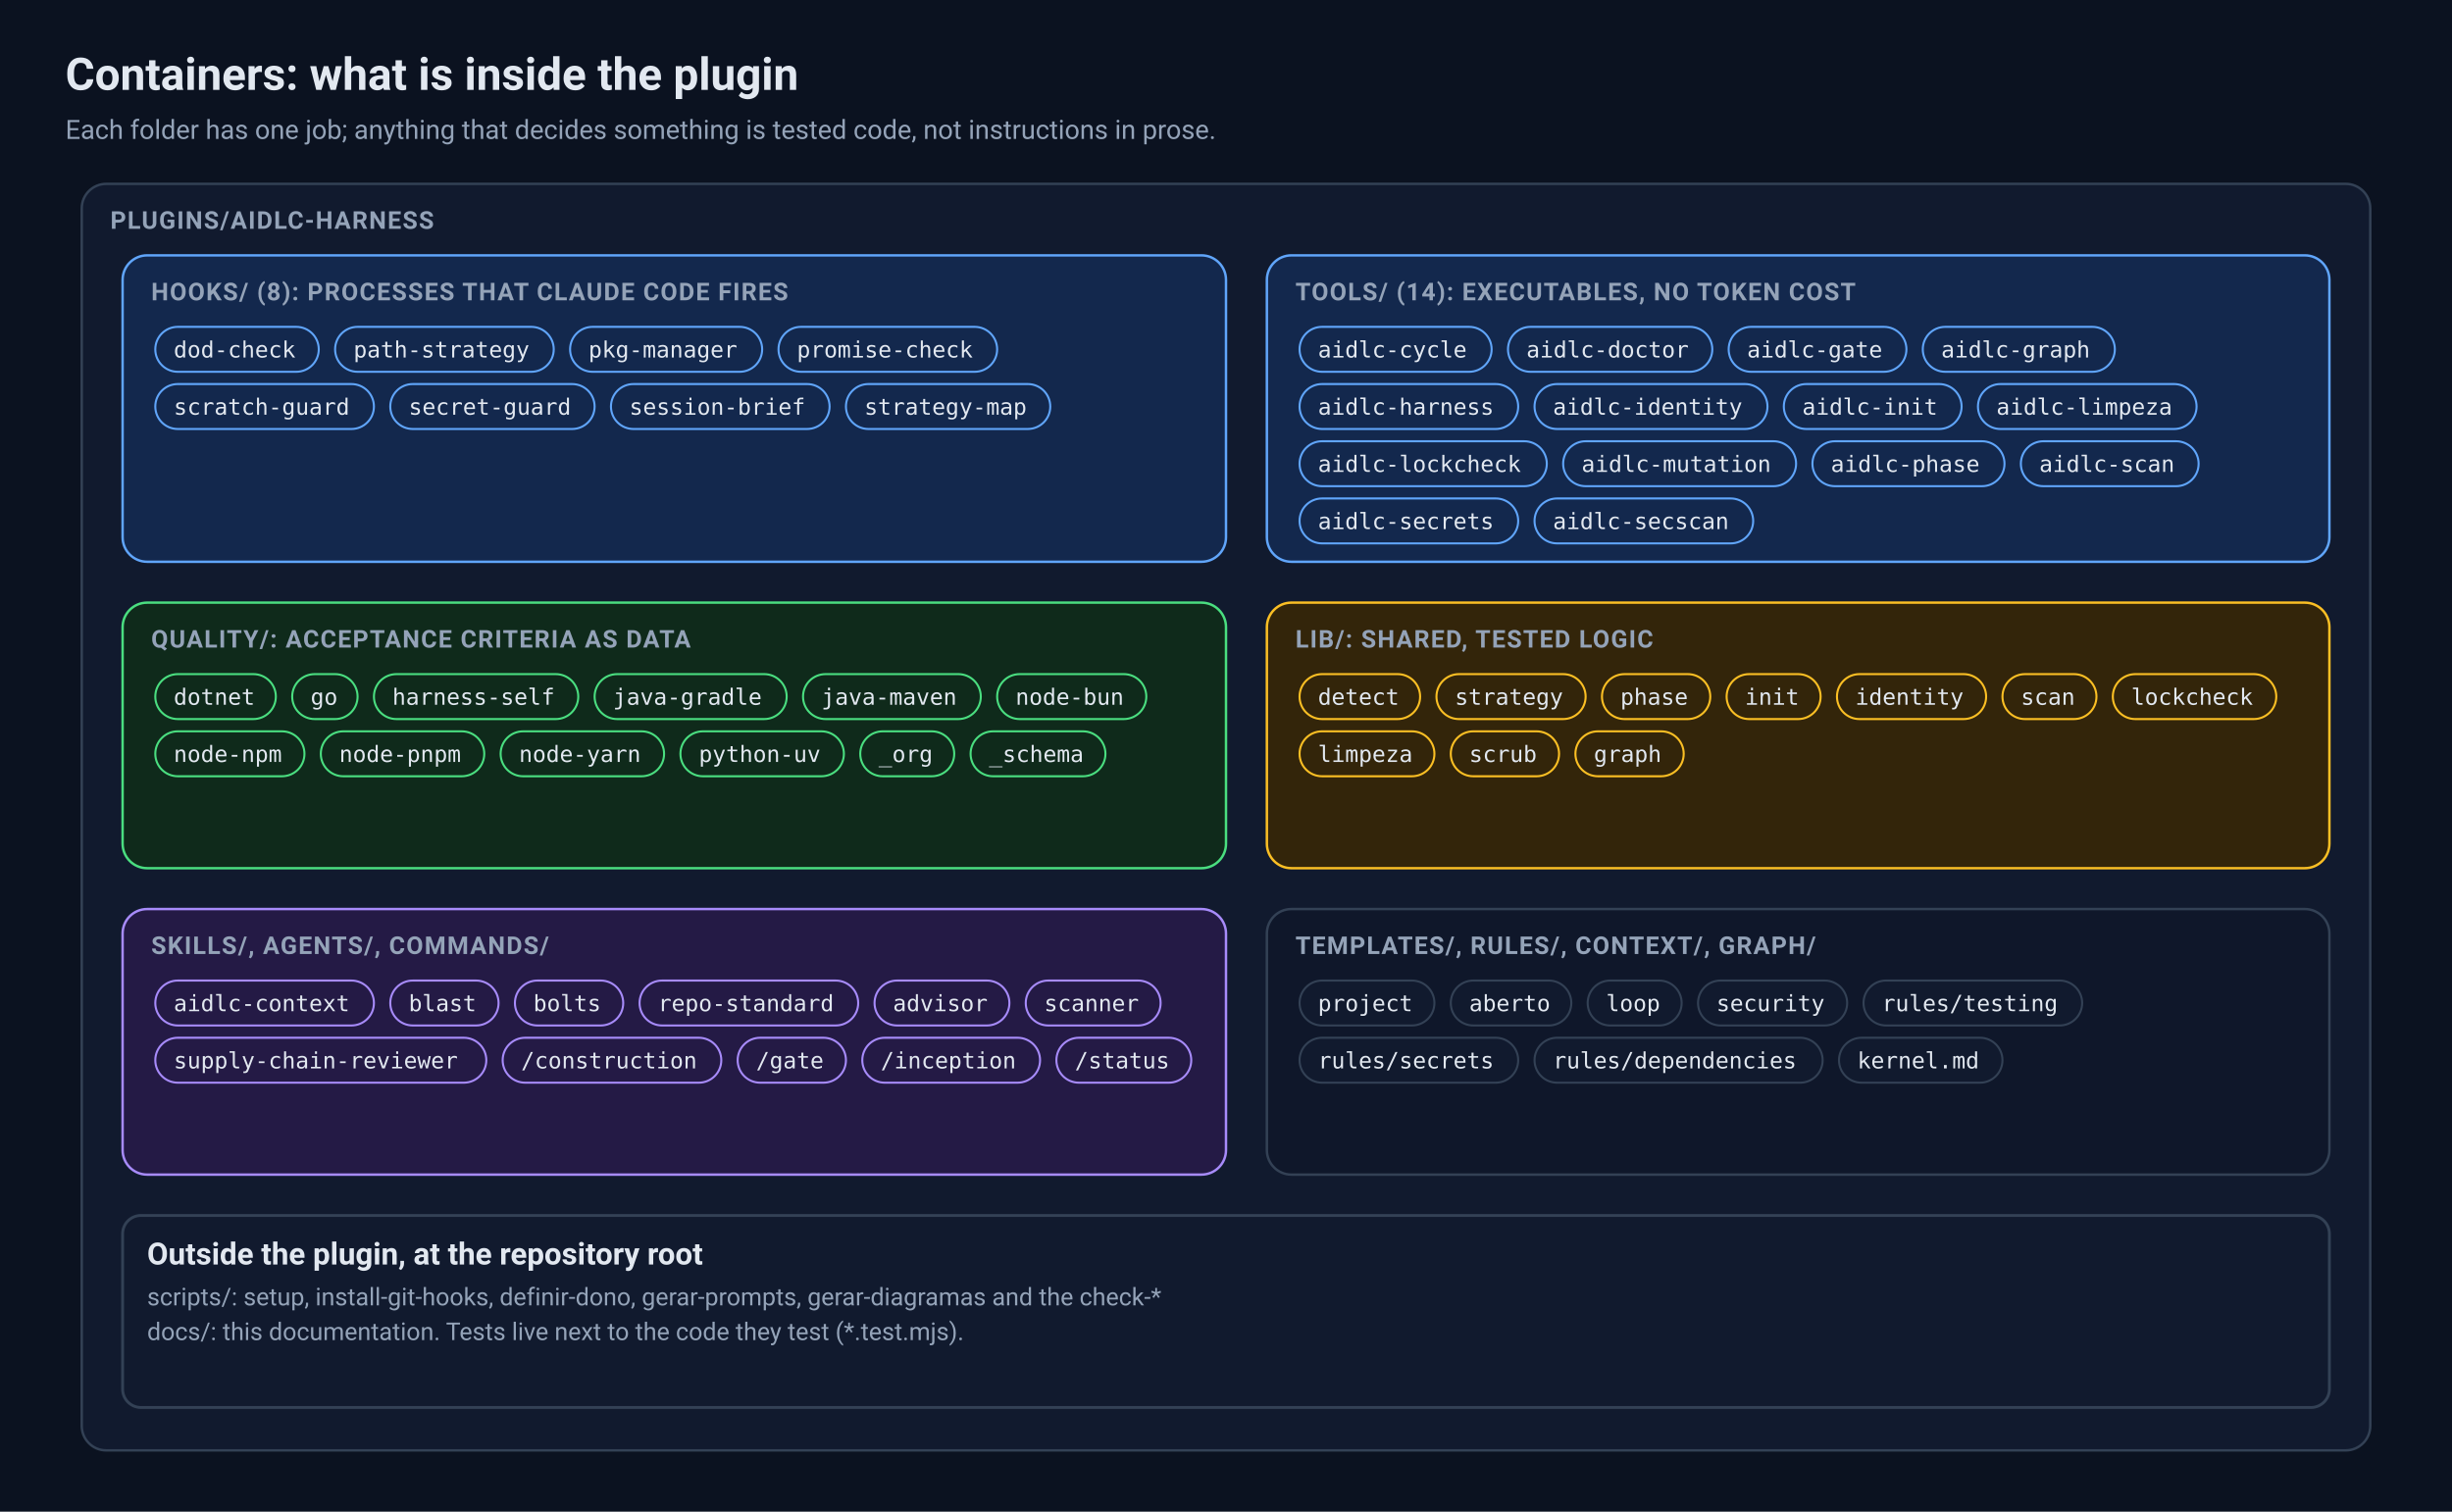
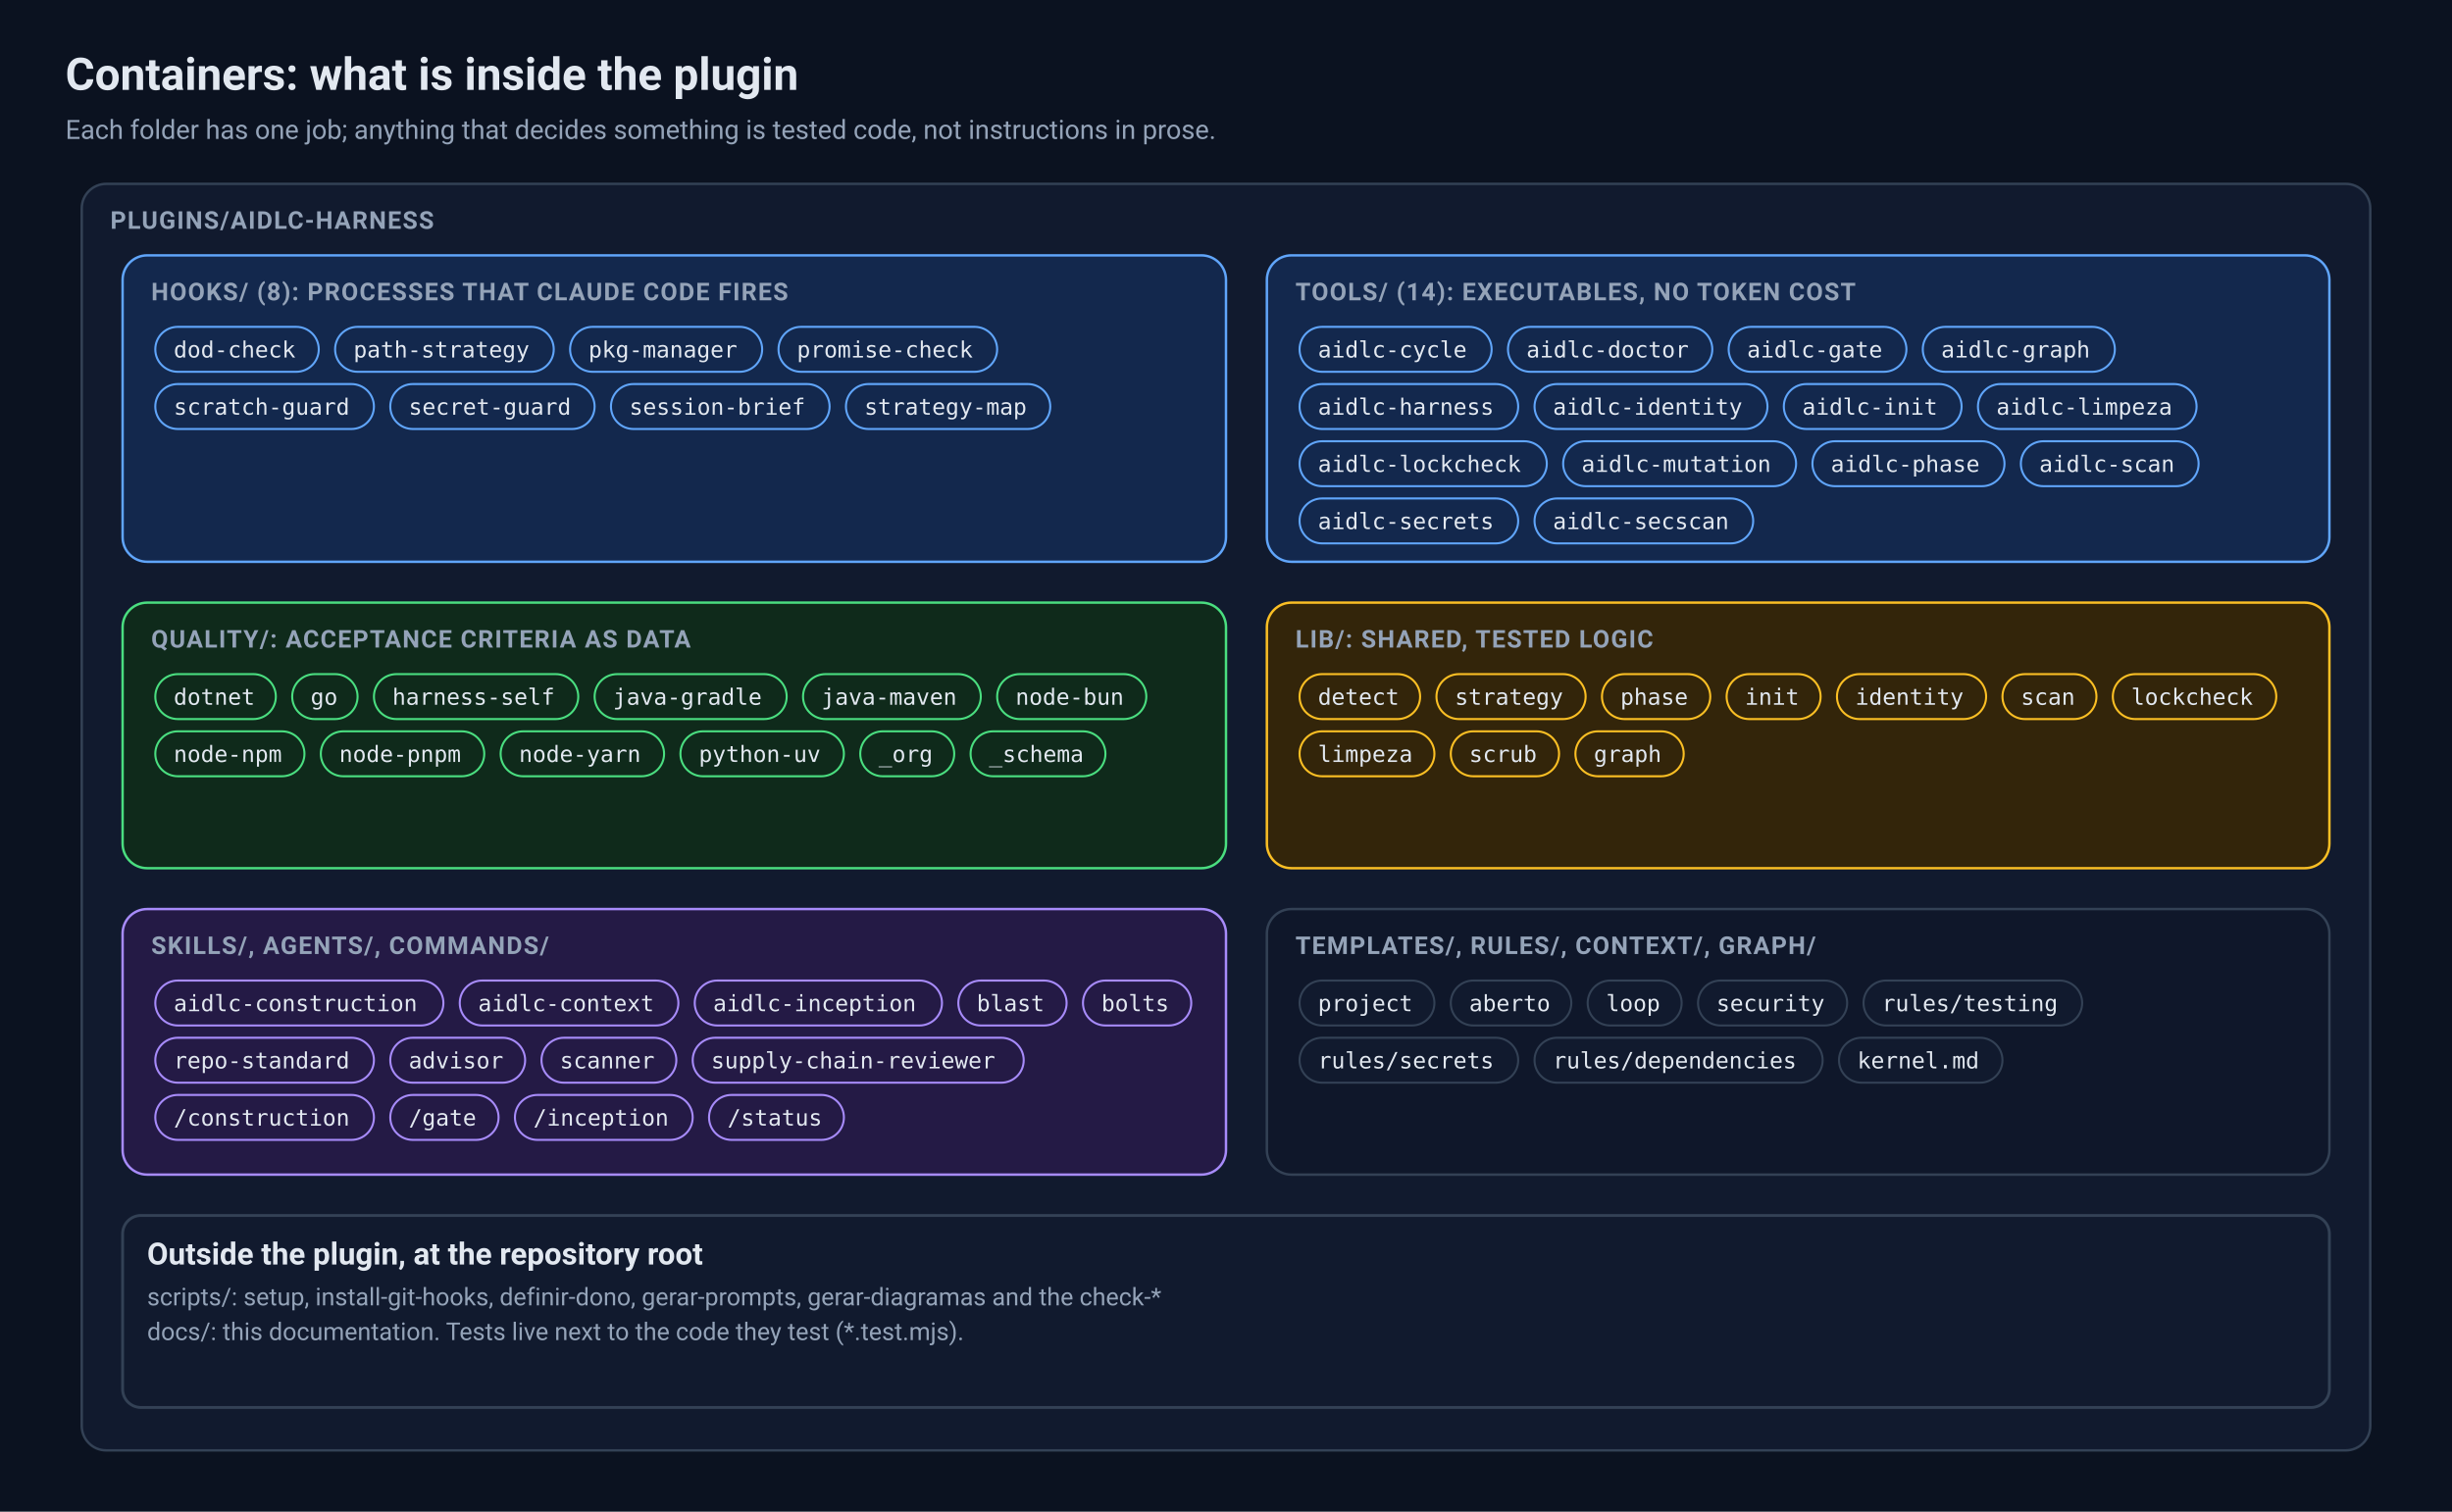
<svg xmlns="http://www.w3.org/2000/svg" viewBox="0 0 1200 740" width="1200" height="740" font-family="system-ui, -apple-system, 'Segoe UI', Roboto, 'Helvetica Neue', Arial, sans-serif" role="img" aria-label="Plugin containers">
  <rect width="1200" height="740" fill="#0b1220" />
  <text x="32" y="44" font-size="22" font-weight="700" fill="#e2e8f0">Containers: what is inside the plugin</text>
  <text x="32" y="68" font-size="13" fill="#94a3b8">Each folder has one job; anything that decides something is tested code, not instructions in prose.</text>
  <rect x="40" y="90" width="1120" height="620" rx="12" fill="#111a2e" stroke="#334155" stroke-width="1.2" />
  <text x="54" y="112" font-size="12" font-weight="700" letter-spacing="0.6" fill="#94a3b8">PLUGINS/AIDLC-HARNESS</text>
  <rect x="60" y="125" width="540" height="150" rx="12" fill="#13284d" stroke="#60a5fa" stroke-width="1.2" />
  <text x="74" y="147" font-size="12" font-weight="700" letter-spacing="0.6" fill="#94a3b8">HOOKS/ (8): PROCESSES THAT CLAUDE CODE FIRES</text>
  <rect x="76" y="160" width="80" height="22" rx="11" fill="#13284d" stroke="#60a5fa" stroke-width="1" />
  <text x="85" y="175" font-size="11" fill="#e2e8f0" font-family="ui-monospace, SFMono-Regular, Menlo, Consolas, monospace">dod-check</text>
  <rect x="164" y="160" width="107" height="22" rx="11" fill="#13284d" stroke="#60a5fa" stroke-width="1" />
  <text x="173" y="175" font-size="11" fill="#e2e8f0" font-family="ui-monospace, SFMono-Regular, Menlo, Consolas, monospace">path-strategy</text>
  <rect x="279" y="160" width="94" height="22" rx="11" fill="#13284d" stroke="#60a5fa" stroke-width="1" />
  <text x="288" y="175" font-size="11" fill="#e2e8f0" font-family="ui-monospace, SFMono-Regular, Menlo, Consolas, monospace">pkg-manager</text>
  <rect x="381" y="160" width="107" height="22" rx="11" fill="#13284d" stroke="#60a5fa" stroke-width="1" />
  <text x="390" y="175" font-size="11" fill="#e2e8f0" font-family="ui-monospace, SFMono-Regular, Menlo, Consolas, monospace">promise-check</text>
  <rect x="76" y="188" width="107" height="22" rx="11" fill="#13284d" stroke="#60a5fa" stroke-width="1" />
  <text x="85" y="203" font-size="11" fill="#e2e8f0" font-family="ui-monospace, SFMono-Regular, Menlo, Consolas, monospace">scratch-guard</text>
  <rect x="191" y="188" width="100" height="22" rx="11" fill="#13284d" stroke="#60a5fa" stroke-width="1" />
  <text x="200" y="203" font-size="11" fill="#e2e8f0" font-family="ui-monospace, SFMono-Regular, Menlo, Consolas, monospace">secret-guard</text>
  <rect x="299" y="188" width="107" height="22" rx="11" fill="#13284d" stroke="#60a5fa" stroke-width="1" />
  <text x="308" y="203" font-size="11" fill="#e2e8f0" font-family="ui-monospace, SFMono-Regular, Menlo, Consolas, monospace">session-brief</text>
  <rect x="414" y="188" width="100" height="22" rx="11" fill="#13284d" stroke="#60a5fa" stroke-width="1" />
  <text x="423" y="203" font-size="11" fill="#e2e8f0" font-family="ui-monospace, SFMono-Regular, Menlo, Consolas, monospace">strategy-map</text>
  <rect x="620" y="125" width="520" height="150" rx="12" fill="#13284d" stroke="#60a5fa" stroke-width="1.2" />
  <text x="634" y="147" font-size="12" font-weight="700" letter-spacing="0.6" fill="#94a3b8">TOOLS/ (14): EXECUTABLES, NO TOKEN COST</text>
  <rect x="636" y="160" width="94" height="22" rx="11" fill="#13284d" stroke="#60a5fa" stroke-width="1" />
  <text x="645" y="175" font-size="11" fill="#e2e8f0" font-family="ui-monospace, SFMono-Regular, Menlo, Consolas, monospace">aidlc-cycle</text>
  <rect x="738" y="160" width="100" height="22" rx="11" fill="#13284d" stroke="#60a5fa" stroke-width="1" />
  <text x="747" y="175" font-size="11" fill="#e2e8f0" font-family="ui-monospace, SFMono-Regular, Menlo, Consolas, monospace">aidlc-doctor</text>
  <rect x="846" y="160" width="87" height="22" rx="11" fill="#13284d" stroke="#60a5fa" stroke-width="1" />
  <text x="855" y="175" font-size="11" fill="#e2e8f0" font-family="ui-monospace, SFMono-Regular, Menlo, Consolas, monospace">aidlc-gate</text>
  <rect x="941" y="160" width="94" height="22" rx="11" fill="#13284d" stroke="#60a5fa" stroke-width="1" />
  <text x="950" y="175" font-size="11" fill="#e2e8f0" font-family="ui-monospace, SFMono-Regular, Menlo, Consolas, monospace">aidlc-graph</text>
  <rect x="636" y="188" width="107" height="22" rx="11" fill="#13284d" stroke="#60a5fa" stroke-width="1" />
  <text x="645" y="203" font-size="11" fill="#e2e8f0" font-family="ui-monospace, SFMono-Regular, Menlo, Consolas, monospace">aidlc-harness</text>
  <rect x="751" y="188" width="114" height="22" rx="11" fill="#13284d" stroke="#60a5fa" stroke-width="1" />
  <text x="760" y="203" font-size="11" fill="#e2e8f0" font-family="ui-monospace, SFMono-Regular, Menlo, Consolas, monospace">aidlc-identity</text>
  <rect x="873" y="188" width="87" height="22" rx="11" fill="#13284d" stroke="#60a5fa" stroke-width="1" />
  <text x="882" y="203" font-size="11" fill="#e2e8f0" font-family="ui-monospace, SFMono-Regular, Menlo, Consolas, monospace">aidlc-init</text>
  <rect x="968" y="188" width="107" height="22" rx="11" fill="#13284d" stroke="#60a5fa" stroke-width="1" />
  <text x="977" y="203" font-size="11" fill="#e2e8f0" font-family="ui-monospace, SFMono-Regular, Menlo, Consolas, monospace">aidlc-limpeza</text>
  <rect x="636" y="216" width="121" height="22" rx="11" fill="#13284d" stroke="#60a5fa" stroke-width="1" />
  <text x="645" y="231" font-size="11" fill="#e2e8f0" font-family="ui-monospace, SFMono-Regular, Menlo, Consolas, monospace">aidlc-lockcheck</text>
  <rect x="765" y="216" width="114" height="22" rx="11" fill="#13284d" stroke="#60a5fa" stroke-width="1" />
  <text x="774" y="231" font-size="11" fill="#e2e8f0" font-family="ui-monospace, SFMono-Regular, Menlo, Consolas, monospace">aidlc-mutation</text>
  <rect x="887" y="216" width="94" height="22" rx="11" fill="#13284d" stroke="#60a5fa" stroke-width="1" />
  <text x="896" y="231" font-size="11" fill="#e2e8f0" font-family="ui-monospace, SFMono-Regular, Menlo, Consolas, monospace">aidlc-phase</text>
  <rect x="989" y="216" width="87" height="22" rx="11" fill="#13284d" stroke="#60a5fa" stroke-width="1" />
  <text x="998" y="231" font-size="11" fill="#e2e8f0" font-family="ui-monospace, SFMono-Regular, Menlo, Consolas, monospace">aidlc-scan</text>
  <rect x="636" y="244" width="107" height="22" rx="11" fill="#13284d" stroke="#60a5fa" stroke-width="1" />
  <text x="645" y="259" font-size="11" fill="#e2e8f0" font-family="ui-monospace, SFMono-Regular, Menlo, Consolas, monospace">aidlc-secrets</text>
  <rect x="751" y="244" width="107" height="22" rx="11" fill="#13284d" stroke="#60a5fa" stroke-width="1" />
  <text x="760" y="259" font-size="11" fill="#e2e8f0" font-family="ui-monospace, SFMono-Regular, Menlo, Consolas, monospace">aidlc-secscan</text>
  <rect x="60" y="295" width="540" height="130" rx="12" fill="#0f2a1b" stroke="#4ade80" stroke-width="1.2" />
  <text x="74" y="317" font-size="12" font-weight="700" letter-spacing="0.6" fill="#94a3b8">QUALITY/: ACCEPTANCE CRITERIA AS DATA</text>
  <rect x="76" y="330" width="59" height="22" rx="11" fill="#0f2a1b" stroke="#4ade80" stroke-width="1" />
  <text x="85" y="345" font-size="11" fill="#e2e8f0" font-family="ui-monospace, SFMono-Regular, Menlo, Consolas, monospace">dotnet</text>
  <rect x="143" y="330" width="32" height="22" rx="11" fill="#0f2a1b" stroke="#4ade80" stroke-width="1" />
  <text x="152" y="345" font-size="11" fill="#e2e8f0" font-family="ui-monospace, SFMono-Regular, Menlo, Consolas, monospace">go</text>
  <rect x="183" y="330" width="100" height="22" rx="11" fill="#0f2a1b" stroke="#4ade80" stroke-width="1" />
  <text x="192" y="345" font-size="11" fill="#e2e8f0" font-family="ui-monospace, SFMono-Regular, Menlo, Consolas, monospace">harness-self</text>
  <rect x="291" y="330" width="94" height="22" rx="11" fill="#0f2a1b" stroke="#4ade80" stroke-width="1" />
  <text x="300" y="345" font-size="11" fill="#e2e8f0" font-family="ui-monospace, SFMono-Regular, Menlo, Consolas, monospace">java-gradle</text>
  <rect x="393" y="330" width="87" height="22" rx="11" fill="#0f2a1b" stroke="#4ade80" stroke-width="1" />
  <text x="402" y="345" font-size="11" fill="#e2e8f0" font-family="ui-monospace, SFMono-Regular, Menlo, Consolas, monospace">java-maven</text>
  <rect x="488" y="330" width="73" height="22" rx="11" fill="#0f2a1b" stroke="#4ade80" stroke-width="1" />
  <text x="497" y="345" font-size="11" fill="#e2e8f0" font-family="ui-monospace, SFMono-Regular, Menlo, Consolas, monospace">node-bun</text>
  <rect x="76" y="358" width="73" height="22" rx="11" fill="#0f2a1b" stroke="#4ade80" stroke-width="1" />
  <text x="85" y="373" font-size="11" fill="#e2e8f0" font-family="ui-monospace, SFMono-Regular, Menlo, Consolas, monospace">node-npm</text>
  <rect x="157" y="358" width="80" height="22" rx="11" fill="#0f2a1b" stroke="#4ade80" stroke-width="1" />
  <text x="166" y="373" font-size="11" fill="#e2e8f0" font-family="ui-monospace, SFMono-Regular, Menlo, Consolas, monospace">node-pnpm</text>
  <rect x="245" y="358" width="80" height="22" rx="11" fill="#0f2a1b" stroke="#4ade80" stroke-width="1" />
  <text x="254" y="373" font-size="11" fill="#e2e8f0" font-family="ui-monospace, SFMono-Regular, Menlo, Consolas, monospace">node-yarn</text>
  <rect x="333" y="358" width="80" height="22" rx="11" fill="#0f2a1b" stroke="#4ade80" stroke-width="1" />
  <text x="342" y="373" font-size="11" fill="#e2e8f0" font-family="ui-monospace, SFMono-Regular, Menlo, Consolas, monospace">python-uv</text>
  <rect x="421" y="358" width="46" height="22" rx="11" fill="#0f2a1b" stroke="#4ade80" stroke-width="1" />
  <text x="430" y="373" font-size="11" fill="#e2e8f0" font-family="ui-monospace, SFMono-Regular, Menlo, Consolas, monospace">_org</text>
  <rect x="475" y="358" width="66" height="22" rx="11" fill="#0f2a1b" stroke="#4ade80" stroke-width="1" />
  <text x="484" y="373" font-size="11" fill="#e2e8f0" font-family="ui-monospace, SFMono-Regular, Menlo, Consolas, monospace">_schema</text>
  <rect x="620" y="295" width="520" height="130" rx="12" fill="#33250a" stroke="#fbbf24" stroke-width="1.2" />
  <text x="634" y="317" font-size="12" font-weight="700" letter-spacing="0.6" fill="#94a3b8">LIB/: SHARED, TESTED LOGIC</text>
  <rect x="636" y="330" width="59" height="22" rx="11" fill="#33250a" stroke="#fbbf24" stroke-width="1" />
  <text x="645" y="345" font-size="11" fill="#e2e8f0" font-family="ui-monospace, SFMono-Regular, Menlo, Consolas, monospace">detect</text>
  <rect x="703" y="330" width="73" height="22" rx="11" fill="#33250a" stroke="#fbbf24" stroke-width="1" />
  <text x="712" y="345" font-size="11" fill="#e2e8f0" font-family="ui-monospace, SFMono-Regular, Menlo, Consolas, monospace">strategy</text>
  <rect x="784" y="330" width="53" height="22" rx="11" fill="#33250a" stroke="#fbbf24" stroke-width="1" />
  <text x="793" y="345" font-size="11" fill="#e2e8f0" font-family="ui-monospace, SFMono-Regular, Menlo, Consolas, monospace">phase</text>
  <rect x="845" y="330" width="46" height="22" rx="11" fill="#33250a" stroke="#fbbf24" stroke-width="1" />
  <text x="854" y="345" font-size="11" fill="#e2e8f0" font-family="ui-monospace, SFMono-Regular, Menlo, Consolas, monospace">init</text>
  <rect x="899" y="330" width="73" height="22" rx="11" fill="#33250a" stroke="#fbbf24" stroke-width="1" />
  <text x="908" y="345" font-size="11" fill="#e2e8f0" font-family="ui-monospace, SFMono-Regular, Menlo, Consolas, monospace">identity</text>
  <rect x="980" y="330" width="46" height="22" rx="11" fill="#33250a" stroke="#fbbf24" stroke-width="1" />
  <text x="989" y="345" font-size="11" fill="#e2e8f0" font-family="ui-monospace, SFMono-Regular, Menlo, Consolas, monospace">scan</text>
  <rect x="1034" y="330" width="80" height="22" rx="11" fill="#33250a" stroke="#fbbf24" stroke-width="1" />
  <text x="1043" y="345" font-size="11" fill="#e2e8f0" font-family="ui-monospace, SFMono-Regular, Menlo, Consolas, monospace">lockcheck</text>
  <rect x="636" y="358" width="66" height="22" rx="11" fill="#33250a" stroke="#fbbf24" stroke-width="1" />
  <text x="645" y="373" font-size="11" fill="#e2e8f0" font-family="ui-monospace, SFMono-Regular, Menlo, Consolas, monospace">limpeza</text>
  <rect x="710" y="358" width="53" height="22" rx="11" fill="#33250a" stroke="#fbbf24" stroke-width="1" />
  <text x="719" y="373" font-size="11" fill="#e2e8f0" font-family="ui-monospace, SFMono-Regular, Menlo, Consolas, monospace">scrub</text>
  <rect x="771" y="358" width="53" height="22" rx="11" fill="#33250a" stroke="#fbbf24" stroke-width="1" />
  <text x="780" y="373" font-size="11" fill="#e2e8f0" font-family="ui-monospace, SFMono-Regular, Menlo, Consolas, monospace">graph</text>
  <rect x="60" y="445" width="540" height="130" rx="12" fill="#241a45" stroke="#a78bfa" stroke-width="1.2" />
  <text x="74" y="467" font-size="12" font-weight="700" letter-spacing="0.6" fill="#94a3b8">SKILLS/, AGENTS/, COMMANDS/</text>
-   <rect x="76" y="480" width="107" height="22" rx="11" fill="#241a45" stroke="#a78bfa" stroke-width="1" />
-   <text x="85" y="495" font-size="11" fill="#e2e8f0" font-family="ui-monospace, SFMono-Regular, Menlo, Consolas, monospace">aidlc-context</text>
-   <rect x="191" y="480" width="53" height="22" rx="11" fill="#241a45" stroke="#a78bfa" stroke-width="1" />
-   <text x="200" y="495" font-size="11" fill="#e2e8f0" font-family="ui-monospace, SFMono-Regular, Menlo, Consolas, monospace">blast</text>
-   <rect x="252" y="480" width="53" height="22" rx="11" fill="#241a45" stroke="#a78bfa" stroke-width="1" />
-   <text x="261" y="495" font-size="11" fill="#e2e8f0" font-family="ui-monospace, SFMono-Regular, Menlo, Consolas, monospace">bolts</text>
-   <rect x="313" y="480" width="107" height="22" rx="11" fill="#241a45" stroke="#a78bfa" stroke-width="1" />
-   <text x="322" y="495" font-size="11" fill="#e2e8f0" font-family="ui-monospace, SFMono-Regular, Menlo, Consolas, monospace">repo-standard</text>
-   <rect x="428" y="480" width="66" height="22" rx="11" fill="#241a45" stroke="#a78bfa" stroke-width="1" />
-   <text x="437" y="495" font-size="11" fill="#e2e8f0" font-family="ui-monospace, SFMono-Regular, Menlo, Consolas, monospace">advisor</text>
-   <rect x="502" y="480" width="66" height="22" rx="11" fill="#241a45" stroke="#a78bfa" stroke-width="1" />
-   <text x="511" y="495" font-size="11" fill="#e2e8f0" font-family="ui-monospace, SFMono-Regular, Menlo, Consolas, monospace">scanner</text>
-   <rect x="76" y="508" width="162" height="22" rx="11" fill="#241a45" stroke="#a78bfa" stroke-width="1" />
-   <text x="85" y="523" font-size="11" fill="#e2e8f0" font-family="ui-monospace, SFMono-Regular, Menlo, Consolas, monospace">supply-chain-reviewer</text>
-   <rect x="246" y="508" width="107" height="22" rx="11" fill="#241a45" stroke="#a78bfa" stroke-width="1" />
-   <text x="255" y="523" font-size="11" fill="#e2e8f0" font-family="ui-monospace, SFMono-Regular, Menlo, Consolas, monospace">/construction</text>
-   <rect x="361" y="508" width="53" height="22" rx="11" fill="#241a45" stroke="#a78bfa" stroke-width="1" />
-   <text x="370" y="523" font-size="11" fill="#e2e8f0" font-family="ui-monospace, SFMono-Regular, Menlo, Consolas, monospace">/gate</text>
-   <rect x="422" y="508" width="87" height="22" rx="11" fill="#241a45" stroke="#a78bfa" stroke-width="1" />
-   <text x="431" y="523" font-size="11" fill="#e2e8f0" font-family="ui-monospace, SFMono-Regular, Menlo, Consolas, monospace">/inception</text>
-   <rect x="517" y="508" width="66" height="22" rx="11" fill="#241a45" stroke="#a78bfa" stroke-width="1" />
-   <text x="526" y="523" font-size="11" fill="#e2e8f0" font-family="ui-monospace, SFMono-Regular, Menlo, Consolas, monospace">/status</text>
+   <rect x="76" y="480" width="141" height="22" rx="11" fill="#241a45" stroke="#a78bfa" stroke-width="1" />
+   <text x="85" y="495" font-size="11" fill="#e2e8f0" font-family="ui-monospace, SFMono-Regular, Menlo, Consolas, monospace">aidlc-construction</text>
+   <rect x="225" y="480" width="107" height="22" rx="11" fill="#241a45" stroke="#a78bfa" stroke-width="1" />
+   <text x="234" y="495" font-size="11" fill="#e2e8f0" font-family="ui-monospace, SFMono-Regular, Menlo, Consolas, monospace">aidlc-context</text>
+   <rect x="340" y="480" width="121" height="22" rx="11" fill="#241a45" stroke="#a78bfa" stroke-width="1" />
+   <text x="349" y="495" font-size="11" fill="#e2e8f0" font-family="ui-monospace, SFMono-Regular, Menlo, Consolas, monospace">aidlc-inception</text>
+   <rect x="469" y="480" width="53" height="22" rx="11" fill="#241a45" stroke="#a78bfa" stroke-width="1" />
+   <text x="478" y="495" font-size="11" fill="#e2e8f0" font-family="ui-monospace, SFMono-Regular, Menlo, Consolas, monospace">blast</text>
+   <rect x="530" y="480" width="53" height="22" rx="11" fill="#241a45" stroke="#a78bfa" stroke-width="1" />
+   <text x="539" y="495" font-size="11" fill="#e2e8f0" font-family="ui-monospace, SFMono-Regular, Menlo, Consolas, monospace">bolts</text>
+   <rect x="76" y="508" width="107" height="22" rx="11" fill="#241a45" stroke="#a78bfa" stroke-width="1" />
+   <text x="85" y="523" font-size="11" fill="#e2e8f0" font-family="ui-monospace, SFMono-Regular, Menlo, Consolas, monospace">repo-standard</text>
+   <rect x="191" y="508" width="66" height="22" rx="11" fill="#241a45" stroke="#a78bfa" stroke-width="1" />
+   <text x="200" y="523" font-size="11" fill="#e2e8f0" font-family="ui-monospace, SFMono-Regular, Menlo, Consolas, monospace">advisor</text>
+   <rect x="265" y="508" width="66" height="22" rx="11" fill="#241a45" stroke="#a78bfa" stroke-width="1" />
+   <text x="274" y="523" font-size="11" fill="#e2e8f0" font-family="ui-monospace, SFMono-Regular, Menlo, Consolas, monospace">scanner</text>
+   <rect x="339" y="508" width="162" height="22" rx="11" fill="#241a45" stroke="#a78bfa" stroke-width="1" />
+   <text x="348" y="523" font-size="11" fill="#e2e8f0" font-family="ui-monospace, SFMono-Regular, Menlo, Consolas, monospace">supply-chain-reviewer</text>
+   <rect x="76" y="536" width="107" height="22" rx="11" fill="#241a45" stroke="#a78bfa" stroke-width="1" />
+   <text x="85" y="551" font-size="11" fill="#e2e8f0" font-family="ui-monospace, SFMono-Regular, Menlo, Consolas, monospace">/construction</text>
+   <rect x="191" y="536" width="53" height="22" rx="11" fill="#241a45" stroke="#a78bfa" stroke-width="1" />
+   <text x="200" y="551" font-size="11" fill="#e2e8f0" font-family="ui-monospace, SFMono-Regular, Menlo, Consolas, monospace">/gate</text>
+   <rect x="252" y="536" width="87" height="22" rx="11" fill="#241a45" stroke="#a78bfa" stroke-width="1" />
+   <text x="261" y="551" font-size="11" fill="#e2e8f0" font-family="ui-monospace, SFMono-Regular, Menlo, Consolas, monospace">/inception</text>
+   <rect x="347" y="536" width="66" height="22" rx="11" fill="#241a45" stroke="#a78bfa" stroke-width="1" />
+   <text x="356" y="551" font-size="11" fill="#e2e8f0" font-family="ui-monospace, SFMono-Regular, Menlo, Consolas, monospace">/status</text>
  <rect x="620" y="445" width="520" height="130" rx="12" fill="#0f172a" stroke="#334155" stroke-width="1.2" />
  <text x="634" y="467" font-size="12" font-weight="700" letter-spacing="0.6" fill="#94a3b8">TEMPLATES/, RULES/, CONTEXT/, GRAPH/</text>
  <rect x="636" y="480" width="66" height="22" rx="11" fill="#111a2e" stroke="#334155" stroke-width="1" />
  <text x="645" y="495" font-size="11" fill="#e2e8f0" font-family="ui-monospace, SFMono-Regular, Menlo, Consolas, monospace">project</text>
  <rect x="710" y="480" width="59" height="22" rx="11" fill="#111a2e" stroke="#334155" stroke-width="1" />
  <text x="719" y="495" font-size="11" fill="#e2e8f0" font-family="ui-monospace, SFMono-Regular, Menlo, Consolas, monospace">aberto</text>
  <rect x="777" y="480" width="46" height="22" rx="11" fill="#111a2e" stroke="#334155" stroke-width="1" />
  <text x="786" y="495" font-size="11" fill="#e2e8f0" font-family="ui-monospace, SFMono-Regular, Menlo, Consolas, monospace">loop</text>
  <rect x="831" y="480" width="73" height="22" rx="11" fill="#111a2e" stroke="#334155" stroke-width="1" />
  <text x="840" y="495" font-size="11" fill="#e2e8f0" font-family="ui-monospace, SFMono-Regular, Menlo, Consolas, monospace">security</text>
  <rect x="912" y="480" width="107" height="22" rx="11" fill="#111a2e" stroke="#334155" stroke-width="1" />
  <text x="921" y="495" font-size="11" fill="#e2e8f0" font-family="ui-monospace, SFMono-Regular, Menlo, Consolas, monospace">rules/testing</text>
  <rect x="636" y="508" width="107" height="22" rx="11" fill="#111a2e" stroke="#334155" stroke-width="1" />
  <text x="645" y="523" font-size="11" fill="#e2e8f0" font-family="ui-monospace, SFMono-Regular, Menlo, Consolas, monospace">rules/secrets</text>
  <rect x="751" y="508" width="141" height="22" rx="11" fill="#111a2e" stroke="#334155" stroke-width="1" />
  <text x="760" y="523" font-size="11" fill="#e2e8f0" font-family="ui-monospace, SFMono-Regular, Menlo, Consolas, monospace">rules/dependencies</text>
  <rect x="900" y="508" width="80" height="22" rx="11" fill="#111a2e" stroke="#334155" stroke-width="1" />
  <text x="909" y="523" font-size="11" fill="#e2e8f0" font-family="ui-monospace, SFMono-Regular, Menlo, Consolas, monospace">kernel.md</text>
  <g>
    <rect x="60" y="595" width="1080" height="94" rx="9" fill="#111a2e" stroke="#334155" stroke-width="1.4" />
    <text x="72" y="619" font-size="15" font-weight="700" fill="#e2e8f0">Outside the plugin, at the repository root</text>
    <text x="72" y="639" font-size="12" fill="#94a3b8">scripts/: setup, install-git-hooks, definir-dono, gerar-prompts, gerar-diagramas and the check-*</text>
    <text x="72" y="656" font-size="12" fill="#94a3b8">docs/: this documentation. Tests live next to the code they test (*.test.mjs).</text>
  </g>
</svg>
